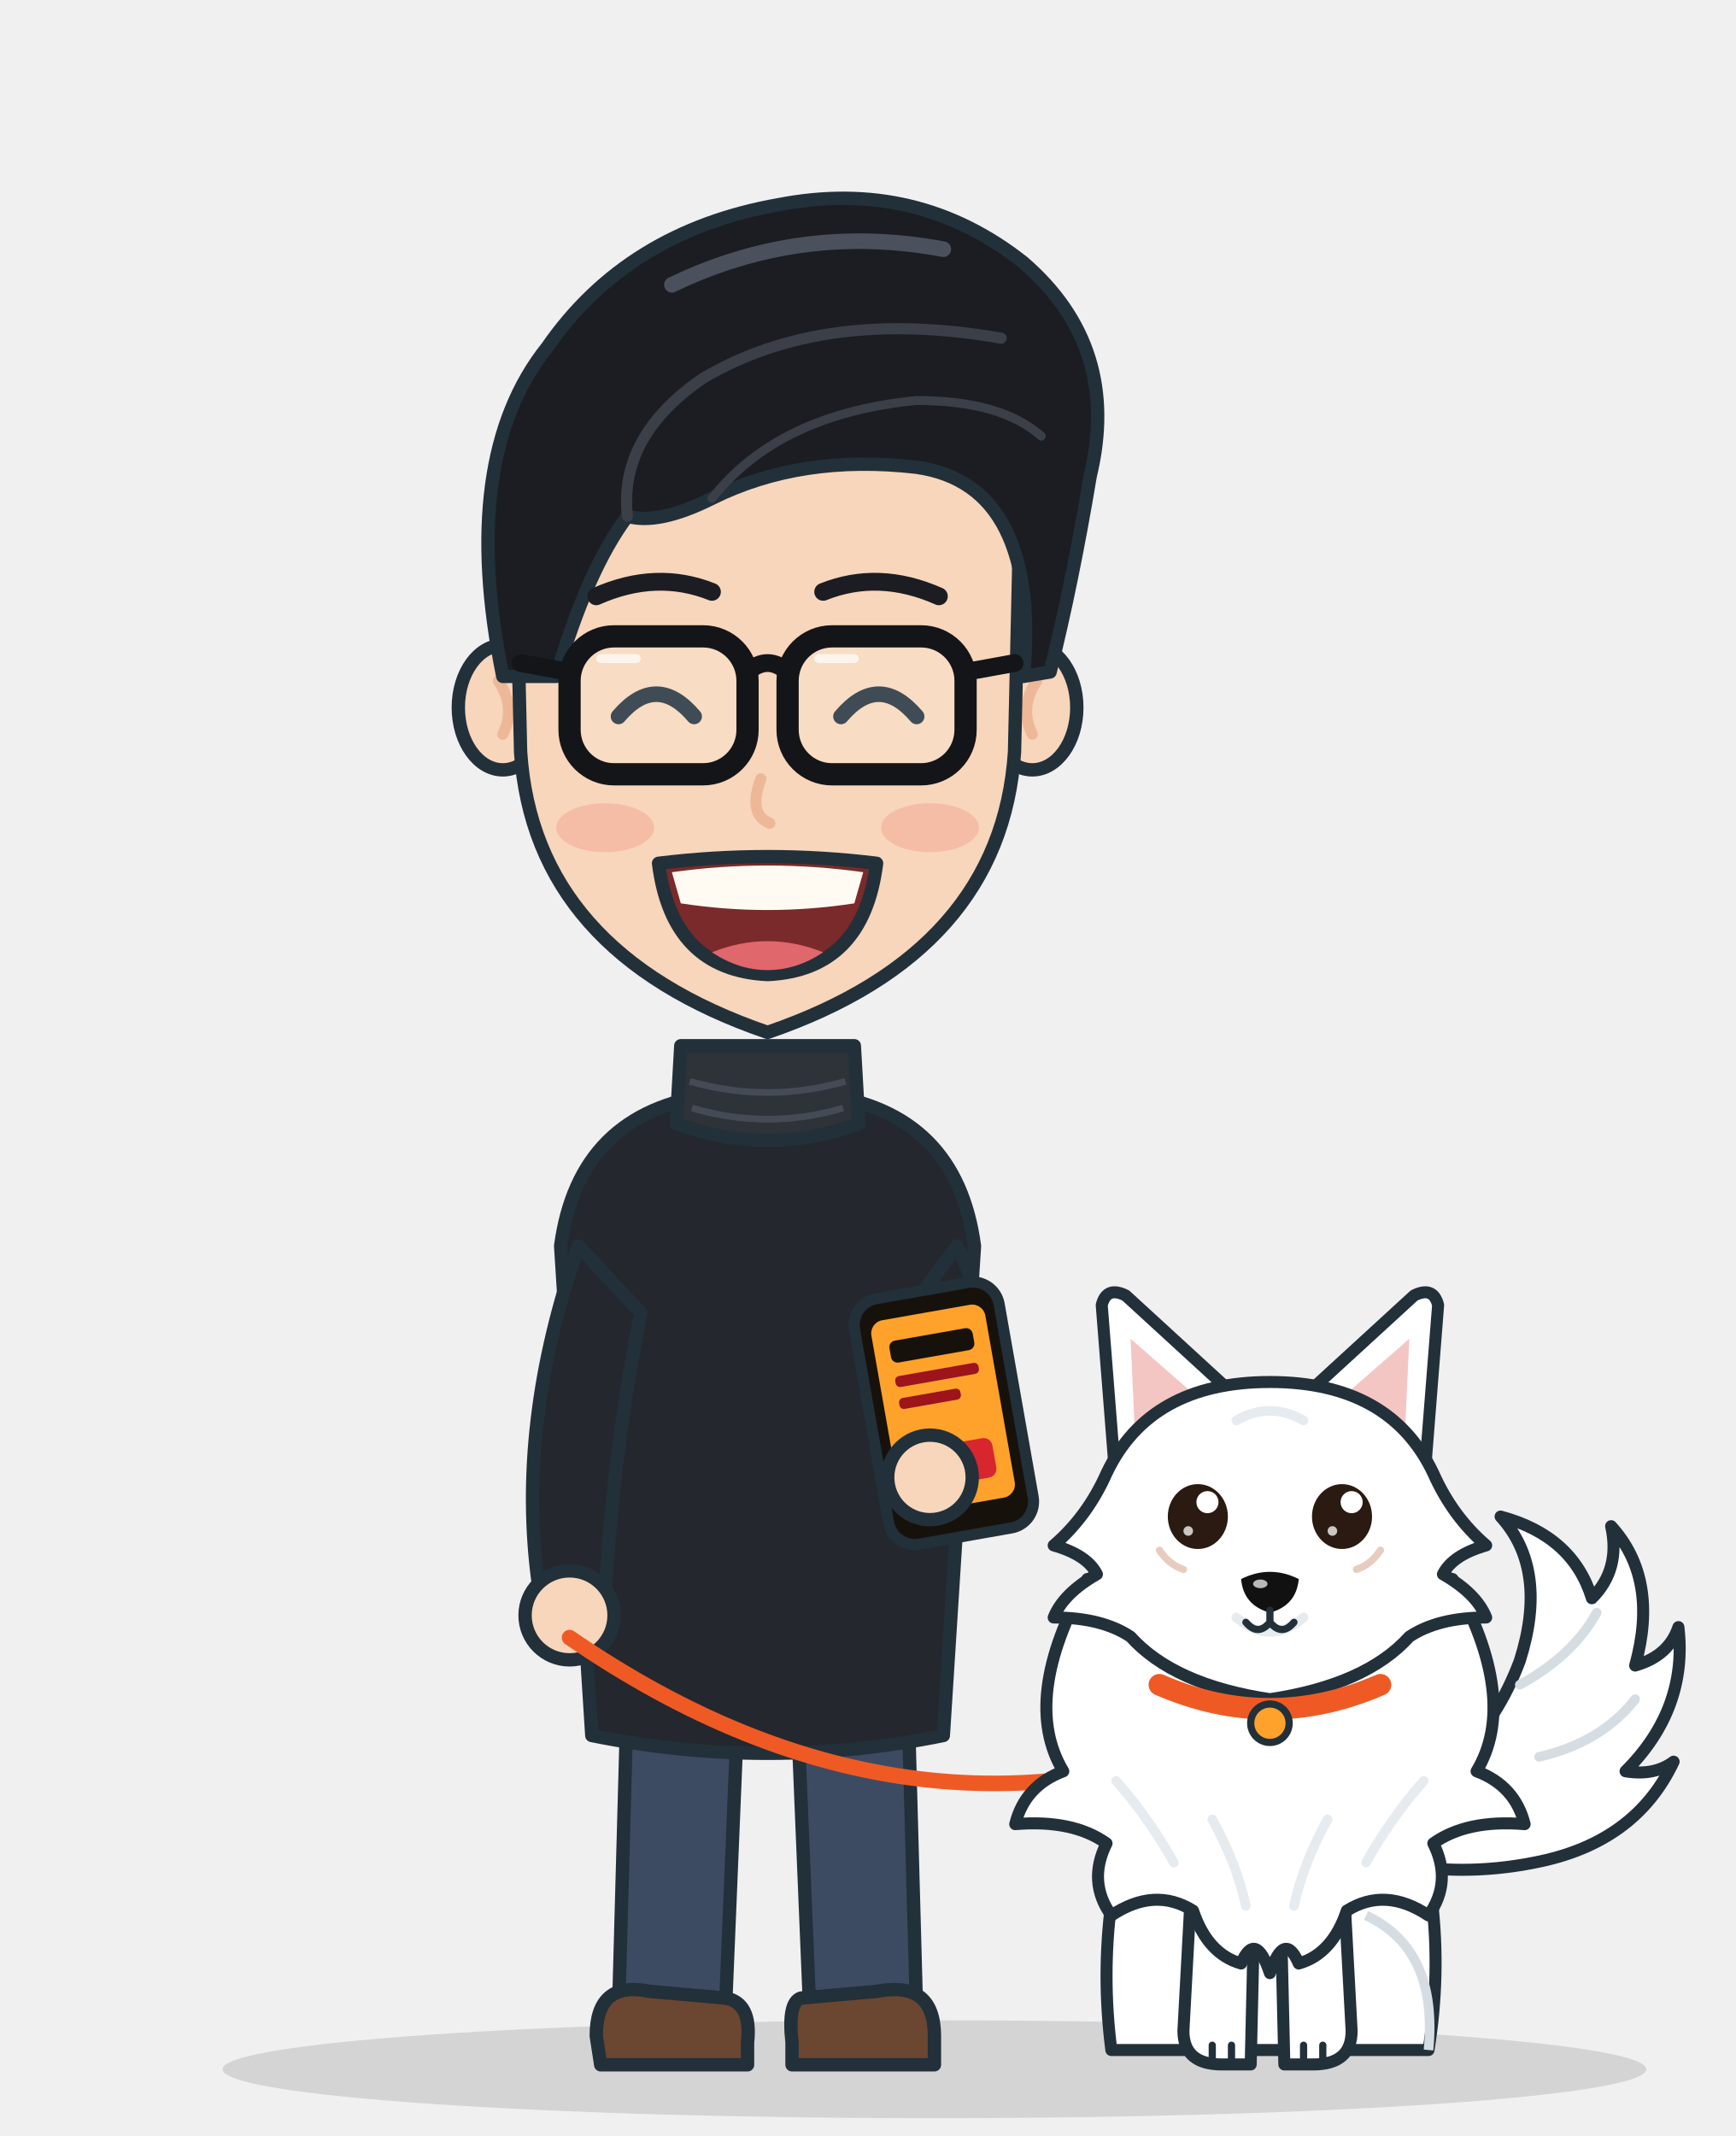
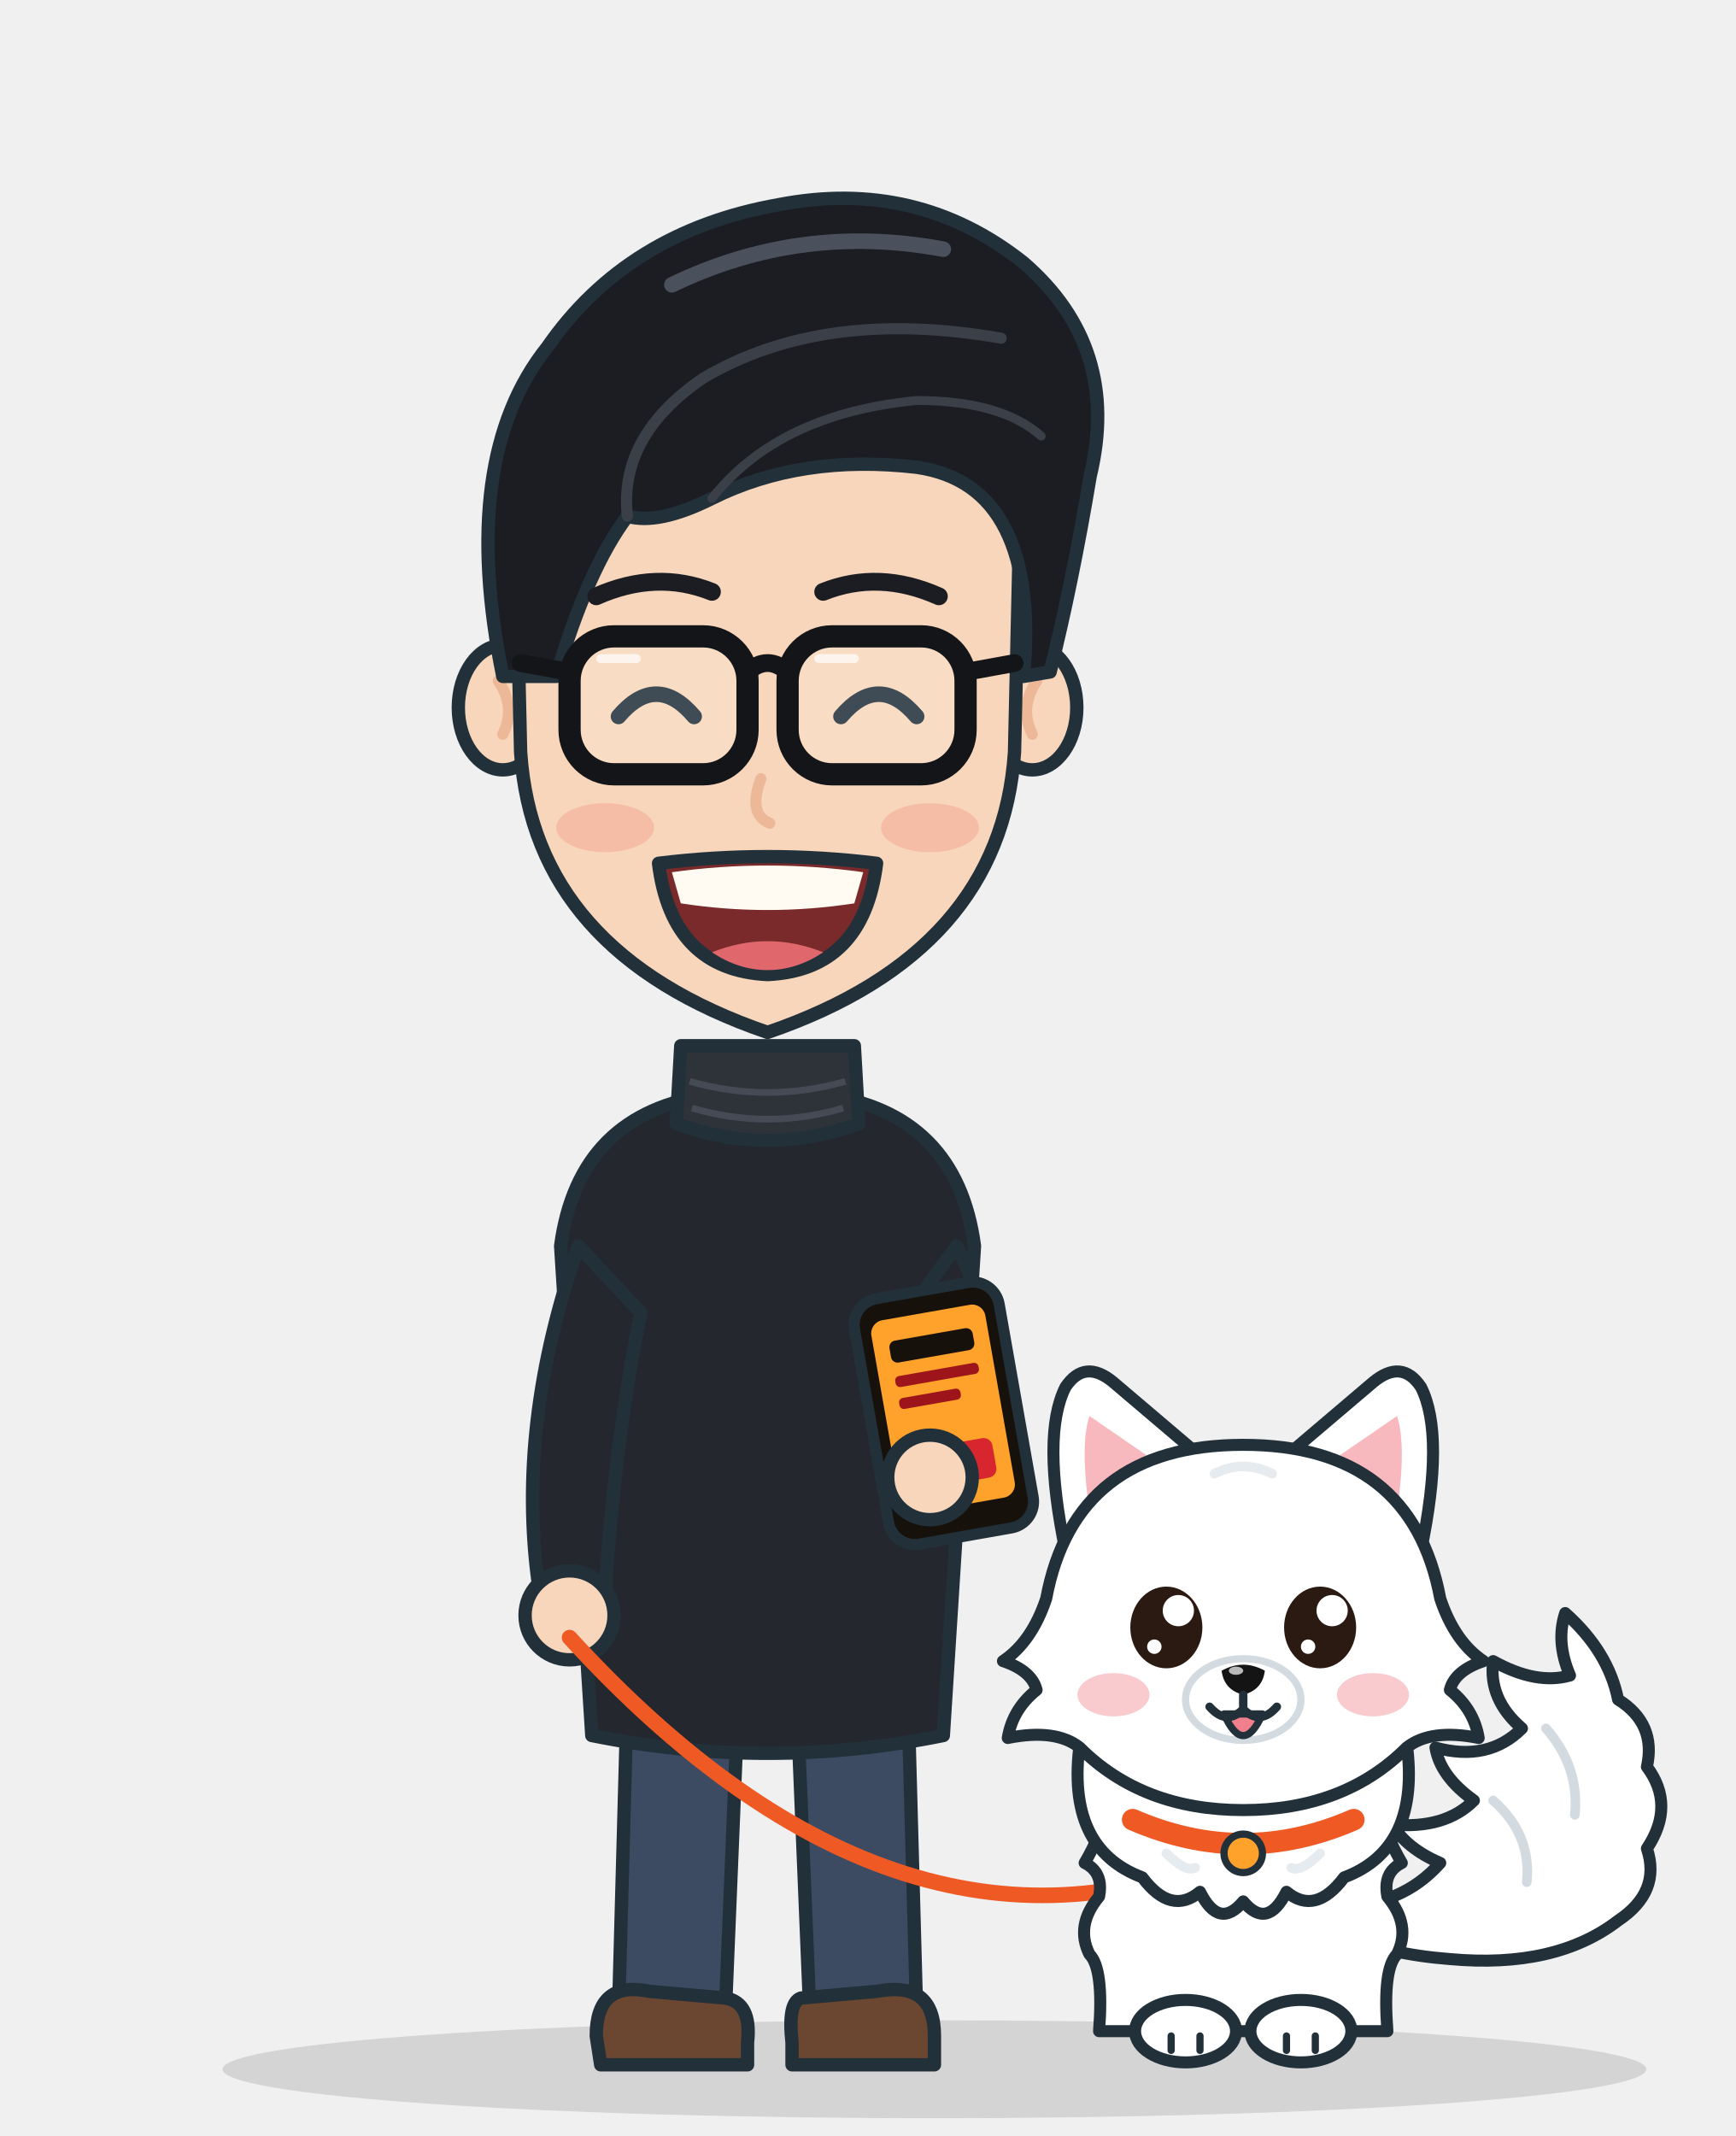
<svg xmlns="http://www.w3.org/2000/svg" viewBox="0 0 780 960" width="780" height="960">
  <ellipse cx="420" cy="930" rx="320" ry="22" fill="#000" opacity=".12" />
  <g transform="translate(20,0)">
    <path d="M262,760 L258,905 Q258,915 268,915 L300,915 Q306,915 306,905 L312,760 Z" fill="#3d4b62" stroke="#22303a" stroke-width="6" stroke-linejoin="round" />
    <path d="M338,760 L344,905 Q344,915 352,915 L384,915 Q394,915 392,905 L388,760 Z" fill="#3d4b62" stroke="#22303a" stroke-width="6" stroke-linejoin="round" />
    <path d="M248,915 Q248,890 272,895 L306,898 Q318,900 316,918 L316,928 L250,928 Z" fill="#6b4630" stroke="#22303a" stroke-width="6" stroke-linejoin="round" />
    <path d="M340,898 L374,895 Q400,890 400,915 L400,928 L336,928 L336,918 Q334,900 340,898 Z" fill="#6b4630" stroke="#22303a" stroke-width="6" stroke-linejoin="round" />
    <path d="M232,560 Q240,500 300,492 L350,492 Q410,500 418,560 L404,780 Q325,796 246,780 Z" fill="#24272d" stroke="#22303a" stroke-width="6" stroke-linejoin="round" />
    <path d="M286,470 L364,470 L366,505 Q325,520 284,505 Z" fill="#2e3239" stroke="#22303a" stroke-width="6" stroke-linejoin="round" />
    <path d="M290,486 Q325,496 360,486 M291,498 Q325,508 359,498" stroke="#454b55" stroke-width="3" fill="none" />
    <path d="M240,560 Q212,640 222,712 L252,716 Q256,650 268,590 Z" fill="#24272d" stroke="#22303a" stroke-width="6" stroke-linejoin="round" />
    <circle cx="236" cy="726" r="20" fill="#f7d6bb" stroke="#22303a" stroke-width="6" />
    <path d="M410,560 Q440,620 410,668 L384,650 Q398,620 388,590 Z" fill="#24272d" stroke="#22303a" stroke-width="6" stroke-linejoin="round" />
    <g transform="rotate(-10 400 640)">
      <rect x="372" y="580" width="66" height="112" rx="12" fill="#17110c" stroke="#22303a" stroke-width="5" />
      <rect x="379" y="590" width="52" height="88" rx="6" fill="#ffa22b" />
      <rect x="386" y="600" width="38" height="10" rx="3" fill="#17110c" />
      <rect x="386" y="616" width="38" height="5" rx="2" fill="#9d141a" />
      <rect x="386" y="626" width="28" height="5" rx="2" fill="#9d141a" />
      <rect x="386" y="650" width="38" height="18" rx="4" fill="#d7262e" />
    </g>
    <circle cx="398" cy="664" r="19" fill="#f7d6bb" stroke="#22303a" stroke-width="6" />
    <ellipse cx="206" cy="318" rx="20" ry="28" fill="#f7d6bb" stroke="#22303a" stroke-width="6" />
    <ellipse cx="444" cy="318" rx="20" ry="28" fill="#f7d6bb" stroke="#22303a" stroke-width="6" />
    <path d="M204,306 Q212,318 206,330 M446,306 Q438,318 444,330" stroke="#ecb898" stroke-width="5" fill="none" stroke-linecap="round" />
    <path d="M212,250 Q210,180 325,176 Q440,180 438,250 L436,338 Q430,428 325,464 Q220,428 214,338 Z" fill="#f7d6bb" stroke="#22303a" stroke-width="6" stroke-linejoin="round" />
    <path d="M206,304 Q186,206 226,156 Q262,104 330,92 Q392,80 440,118 Q484,156 470,214 Q462,262 452,302 L440,304 Q444,262 432,238 Q420,214 392,210 Q340,204 300,224 Q276,236 262,232 Q244,256 230,304 Z" fill="#1b1d22" stroke="#22303a" stroke-width="6" stroke-linejoin="round" />
    <path d="M262,232 Q258,196 296,170 Q350,138 430,152" stroke="#3a3f48" stroke-width="5" fill="none" stroke-linecap="round" />
    <path d="M300,224 Q330,186 392,180 Q430,180 448,196" stroke="#3a3f48" stroke-width="4" fill="none" stroke-linecap="round" />
    <path d="M282,128 Q340,100 404,112" stroke="#4b515c" stroke-width="7" fill="none" stroke-linecap="round" />
    <ellipse cx="252" cy="372" rx="22" ry="11" fill="#f2a08a" opacity=".45" />
    <ellipse cx="398" cy="372" rx="22" ry="11" fill="#f2a08a" opacity=".45" />
    <path d="M248,268 Q275,256 300,266 M350,266 Q375,256 402,268" stroke="#1b1d22" stroke-width="8" fill="none" stroke-linecap="round" />
    <path d="M258,322 Q275,302 292,322 M358,322 Q375,302 392,322" stroke="#22303a" stroke-width="7" fill="none" stroke-linecap="round" />
    <rect x="236" y="286" width="80" height="62" rx="20" fill="#ffffff" fill-opacity=".14" stroke="#141518" stroke-width="10" />
    <rect x="334" y="286" width="80" height="62" rx="20" fill="#ffffff" fill-opacity=".14" stroke="#141518" stroke-width="10" />
    <path d="M316,302 Q325,294 334,302" stroke="#141518" stroke-width="8" fill="none" />
    <path d="M236,302 L214,298 M414,302 L436,298" stroke="#141518" stroke-width="8" stroke-linecap="round" />
    <path d="M250,296 L266,296 M348,296 L364,296" stroke="#fff" stroke-width="4" stroke-linecap="round" opacity=".7" />
    <path d="M322,350 Q316,366 326,370" stroke="#ecb898" stroke-width="5" fill="none" stroke-linecap="round" />
    <path d="M276,388 Q325,382 374,388 Q368,436 325,438 Q282,436 276,388 Z" fill="#7a2a2a" stroke="#22303a" stroke-width="6" stroke-linejoin="round" />
    <path d="M282,392 Q325,386 368,392 L364,406 Q325,412 286,406 Z" fill="#fffaf2" />
    <path d="M300,428 Q325,418 350,428 Q338,436 325,436 Q312,436 300,428 Z" fill="#e0676b" />
  </g>
-   <path d="M256,736 Q413,844 571,774" stroke="#ef5a24" stroke-width="7" fill="none" stroke-linecap="round" />
-   <g transform="translate(452,606) scale(1.08)">
-     <path d="M150,190 Q196,178 214,130 Q226,92 206,70 Q236,78 244,104 Q256,92 252,74 Q272,96 262,132 Q276,128 280,116 Q284,150 258,176 Q270,178 278,172 Q262,206 220,214 Q190,220 160,214 Z" fill="#ffffff" stroke="#22303a" stroke-width="5" stroke-linejoin="round" stroke-linecap="round" />
-     <path d="M214,140 Q236,128 246,110 M222,170 Q248,164 262,146" stroke="#d5dde3" stroke-width="4" fill="none" stroke-linecap="round" />
-     <path d="M60,170 Q36,230 44,292 L176,292 Q186,230 162,170 Z" fill="#ffffff" stroke="#22303a" stroke-width="5" stroke-linejoin="round" stroke-linecap="round" />
-     <path d="M150,236 Q180,250 176,292" fill="none" stroke="#d5dde3" stroke-width="4" />
-     <path d="M78,210 L74,284 Q74,298 90,298 L102,298 L104,212 Z" fill="#ffffff" stroke="#22303a" stroke-width="5" stroke-linejoin="round" stroke-linecap="round" />
-     <path d="M140,210 L144,284 Q144,298 128,298 L116,298 L114,212 Z" fill="#ffffff" stroke="#22303a" stroke-width="5" stroke-linejoin="round" stroke-linecap="round" />
-     <path d="M86,298 L86,290 M94,298 L94,290 M124,298 L124,290 M132,298 L132,290" stroke="#22303a" stroke-width="3" stroke-linecap="round" />
-     <path d="M34,96 Q6,146 24,176 Q8,182 4,198 Q28,196 42,206 Q34,222 44,236 Q62,224 78,234 Q84,252 98,256 Q104,242 110,260 Q116,242 122,256 Q136,252 142,234 Q158,224 176,236 Q186,222 178,206 Q192,196 216,198 Q212,182 196,176 Q214,146 186,96 Z" fill="#ffffff" stroke="#22303a" stroke-width="5" stroke-linejoin="round" stroke-linecap="round" />
-     <path d="M46,180 Q60,196 70,214 M174,180 Q160,196 150,214 M86,196 Q96,214 100,232 M134,196 Q124,214 120,232" stroke="#e6ebef" stroke-width="4" fill="none" stroke-linecap="round" />
-     <path d="M46,58 L40,-18 Q42,-26 50,-22 L98,22 Z" fill="#ffffff" stroke="#22303a" stroke-width="5" stroke-linejoin="round" stroke-linecap="round" />
-     <path d="M54,40 L52,-4 L84,24 Z" fill="#f4c6c3" />
-     <path d="M174,58 L180,-18 Q178,-26 170,-22 L122,22 Z" fill="#ffffff" stroke="#22303a" stroke-width="5" stroke-linejoin="round" stroke-linecap="round" />
-     <path d="M166,40 L168,-4 L136,24 Z" fill="#f4c6c3" />
-     <path d="M110,14 Q160,14 178,52 Q186,70 200,82 Q186,86 182,94 Q196,102 200,112 Q180,112 168,120 Q150,140 110,146 Q70,140 52,120 Q40,112 20,112 Q24,102 38,94 Q34,86 20,82 Q34,70 42,52 Q60,14 110,14 Z" fill="#ffffff" stroke="#22303a" stroke-width="5" stroke-linejoin="round" stroke-linecap="round" />
-     <path d="M96,30 Q110,22 124,30" stroke="#e6ebef" stroke-width="4" fill="none" stroke-linecap="round" />
-     <ellipse cx="80" cy="70" rx="12.5" ry="13.5" fill="#2b1a12" />
-     <circle cx="84" cy="64" r="4.6" fill="#fff" />
-     <circle cx="76" cy="76" r="2" fill="#fff" opacity=".75" />
-     <ellipse cx="140" cy="70" rx="12.5" ry="13.5" fill="#2b1a12" />
-     <circle cx="144" cy="64" r="4.6" fill="#fff" />
-     <circle cx="136" cy="76" r="2" fill="#fff" opacity=".75" />
-     <path d="M64,84 Q68,90 74,92 M156,84 Q152,90 146,92" stroke="#e7cdbf" stroke-width="3" fill="none" stroke-linecap="round" />
-     <path d="M96,112 Q110,124 124,112" stroke="#e6ebef" stroke-width="4" fill="none" stroke-linecap="round" />
-     <path d="M98,96 Q110,90 122,96 Q121,107 110,110 Q99,107 98,96 Z" fill="#111" />
-     <ellipse cx="106" cy="98" rx="3" ry="1.8" fill="#fff" opacity=".7" />
-     <path d="M110,109 L110,114 M100,114 Q105,120 110,114 Q115,120 120,114" stroke="#22303a" stroke-width="3" fill="none" stroke-linecap="round" />
-     <path d="M64,140 Q110,160 156,140" stroke="#ef5a24" stroke-width="9" fill="none" stroke-linecap="round" />
-     <circle cx="110" cy="156" r="8" fill="#ffa22b" stroke="#22303a" stroke-width="3" />
+   <path d="M256,736 Q407,901 559,831" stroke="#ef5a24" stroke-width="7" fill="none" stroke-linecap="round" />
+   <g transform="translate(440,625.6) scale(1.08)">
+     <path d="M150,214 Q176,214 192,196 Q178,190 172,180 Q194,182 206,170 Q192,160 190,148 Q212,154 226,140 Q212,128 214,112 Q232,122 246,118 Q240,104 244,92 Q262,108 266,128 Q282,138 278,156 Q290,172 278,190 Q284,208 266,220 Q240,240 196,236 Q170,234 152,226 Z" fill="#ffffff" stroke="#22303a" stroke-width="5" stroke-linejoin="round" stroke-linecap="round" />
+     <path d="M236,140 Q250,156 248,176 M214,170 Q230,184 228,204" stroke="#d3dbe1" stroke-width="4" fill="none" stroke-linecap="round" />
+     <path d="M60,160 Q50,186 44,196 Q52,200 50,210 Q40,222 46,234 Q52,240 50,266 L170,266 Q168,240 174,234 Q180,222 170,210 Q168,200 176,196 Q170,186 160,160 Z" fill="#ffffff" stroke="#22303a" stroke-width="5" stroke-linejoin="round" stroke-linecap="round" />
+     <ellipse cx="86" cy="266" rx="21" ry="13" fill="#ffffff" stroke="#22303a" stroke-width="5" stroke-linejoin="round" stroke-linecap="round" />
+     <ellipse cx="134" cy="266" rx="21" ry="13" fill="#ffffff" stroke="#22303a" stroke-width="5" stroke-linejoin="round" stroke-linecap="round" />
+     <path d="M80,268 L80,274 M92,268 L92,274 M128,268 L128,274 M140,268 L140,274" stroke="#22303a" stroke-width="3" stroke-linecap="round" />
+     <path d="M42,146 Q36,190 68,202 Q80,218 92,208 Q100,224 110,212 Q120,224 128,208 Q140,218 152,202 Q184,190 178,146 Z" fill="#ffffff" stroke="#22303a" stroke-width="5" stroke-linejoin="round" stroke-linecap="round" />
+     <path d="M78,192 Q86,200 90,198 M142,192 Q134,200 130,198" stroke="#e6ebef" stroke-width="4" fill="none" stroke-linecap="round" />
+     <path d="M64,178 Q110,198 156,178" stroke="#ef5a24" stroke-width="9" fill="none" stroke-linecap="round" />
+     <circle cx="110" cy="192" r="8" fill="#ffa22b" stroke="#22303a" stroke-width="3" />
+     <path d="M36,66 Q26,18 36,-2 Q44,-14 56,-4 L96,30 Z" fill="#ffffff" stroke="#22303a" stroke-width="5" stroke-linejoin="round" stroke-linecap="round" />
+     <path d="M46,50 Q42,22 46,10 L78,32 Z" fill="#f7b9be" />
+     <path d="M184,66 Q194,18 184,-2 Q176,-14 164,-4 L124,30 Z" fill="#ffffff" stroke="#22303a" stroke-width="5" stroke-linejoin="round" stroke-linecap="round" />
+     <path d="M174,50 Q178,22 174,10 L142,32 Z" fill="#f7b9be" />
+     <path d="M110,22 Q180,22 192,86 Q198,104 210,112 Q198,116 196,124 Q206,132 208,144 Q188,140 178,148 Q152,174 110,174 Q68,174 42,148 Q32,140 12,144 Q14,132 24,124 Q22,116 10,112 Q22,104 28,86 Q40,22 110,22 Z" fill="#ffffff" stroke="#22303a" stroke-width="5" stroke-linejoin="round" stroke-linecap="round" />
+     <path d="M98,34 Q110,28 122,34" stroke="#e6ebef" stroke-width="4" fill="none" stroke-linecap="round" />
+     <ellipse cx="56" cy="126" rx="15" ry="9" fill="#f7b9be" opacity=".75" />
+     <ellipse cx="164" cy="126" rx="15" ry="9" fill="#f7b9be" opacity=".75" />
+     <ellipse cx="78" cy="98" rx="15" ry="17" fill="#2b1a12" />
+     <circle cx="83" cy="91" r="6.5" fill="#fff" />
+     <circle cx="73" cy="106" r="3" fill="#fff" />
+     <ellipse cx="142" cy="98" rx="15" ry="17" fill="#2b1a12" />
+     <circle cx="147" cy="91" r="6.5" fill="#fff" />
+     <circle cx="137" cy="106" r="3" fill="#fff" />
+     <ellipse cx="110" cy="128" rx="24" ry="17" fill="#fff" stroke="#d3dbe1" stroke-width="3" />
+     <path d="M101,116 Q110,111 119,116 Q118,124 110,126 Q102,124 101,116 Z" fill="#141414" />
+     <ellipse cx="107" cy="116" rx="3" ry="1.7" fill="#fff" opacity=".7" />
+     <path d="M102,134 Q110,152 118,134 Z" fill="#f17f8c" stroke="#22303a" stroke-width="3" stroke-linejoin="round" />
+     <path d="M110,126 L110,132 M96,131 Q103,139 110,132 Q117,139 124,131" stroke="#22303a" stroke-width="3.5" fill="none" stroke-linecap="round" />
  </g>
</svg>
